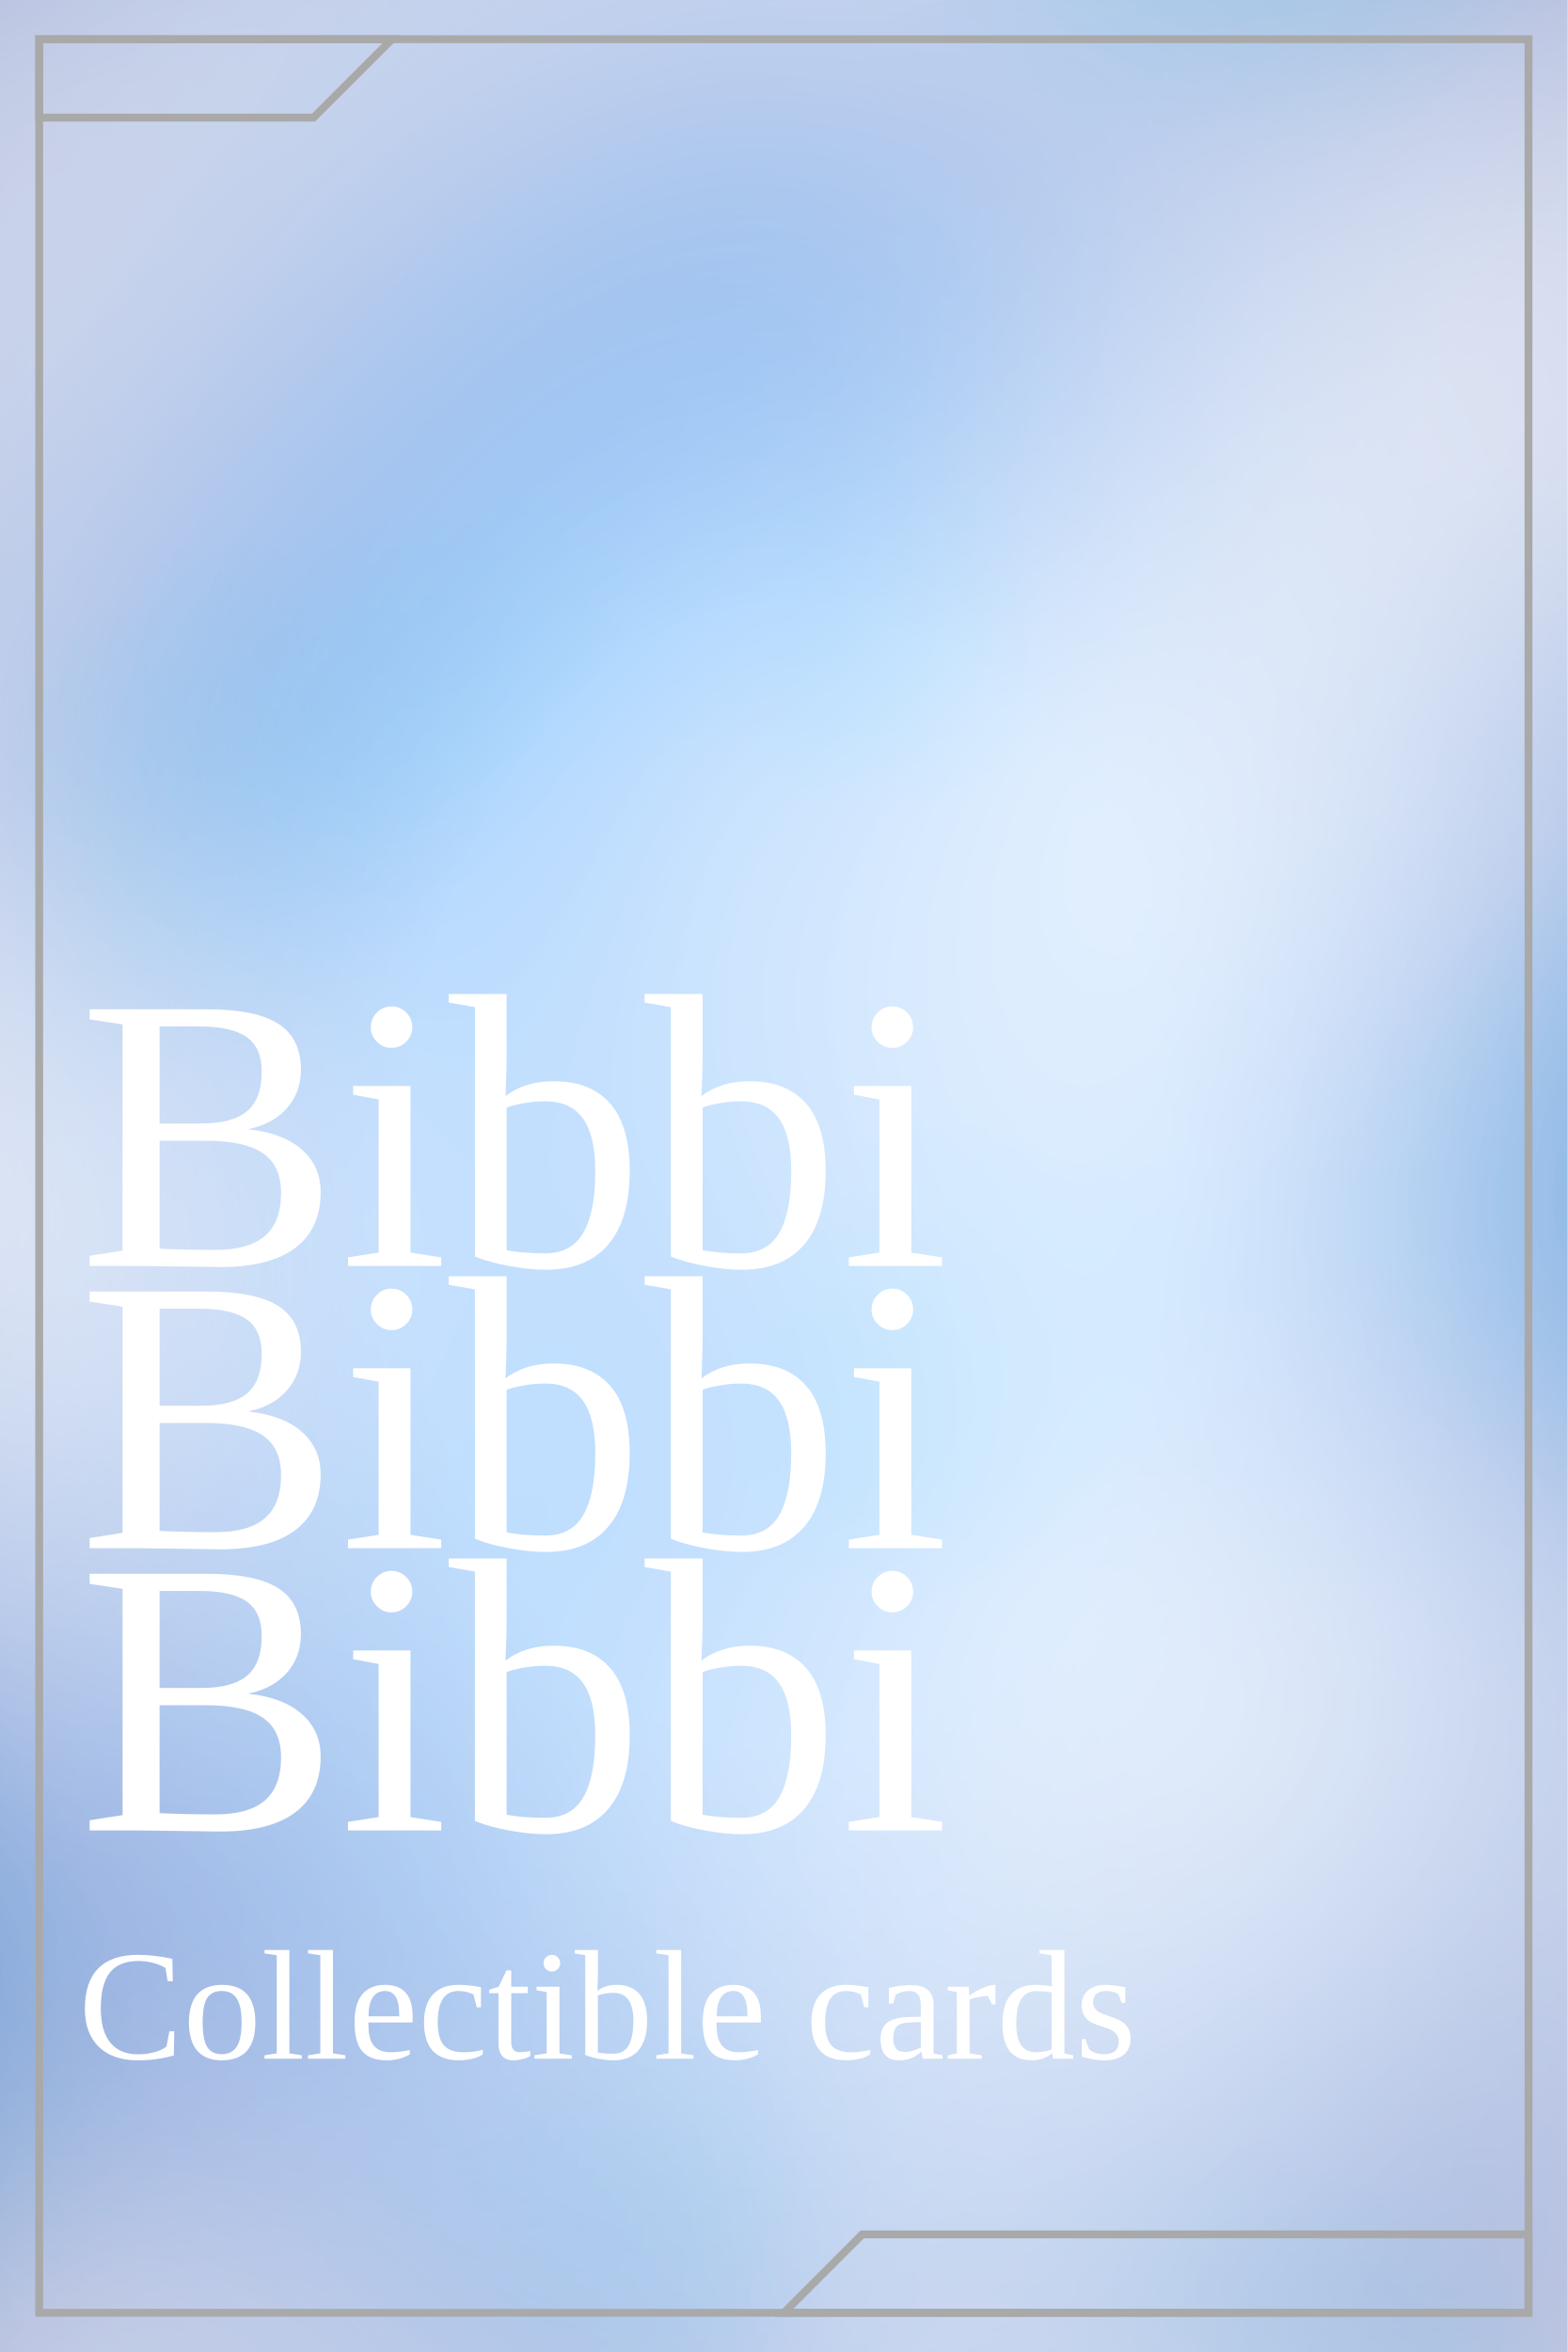
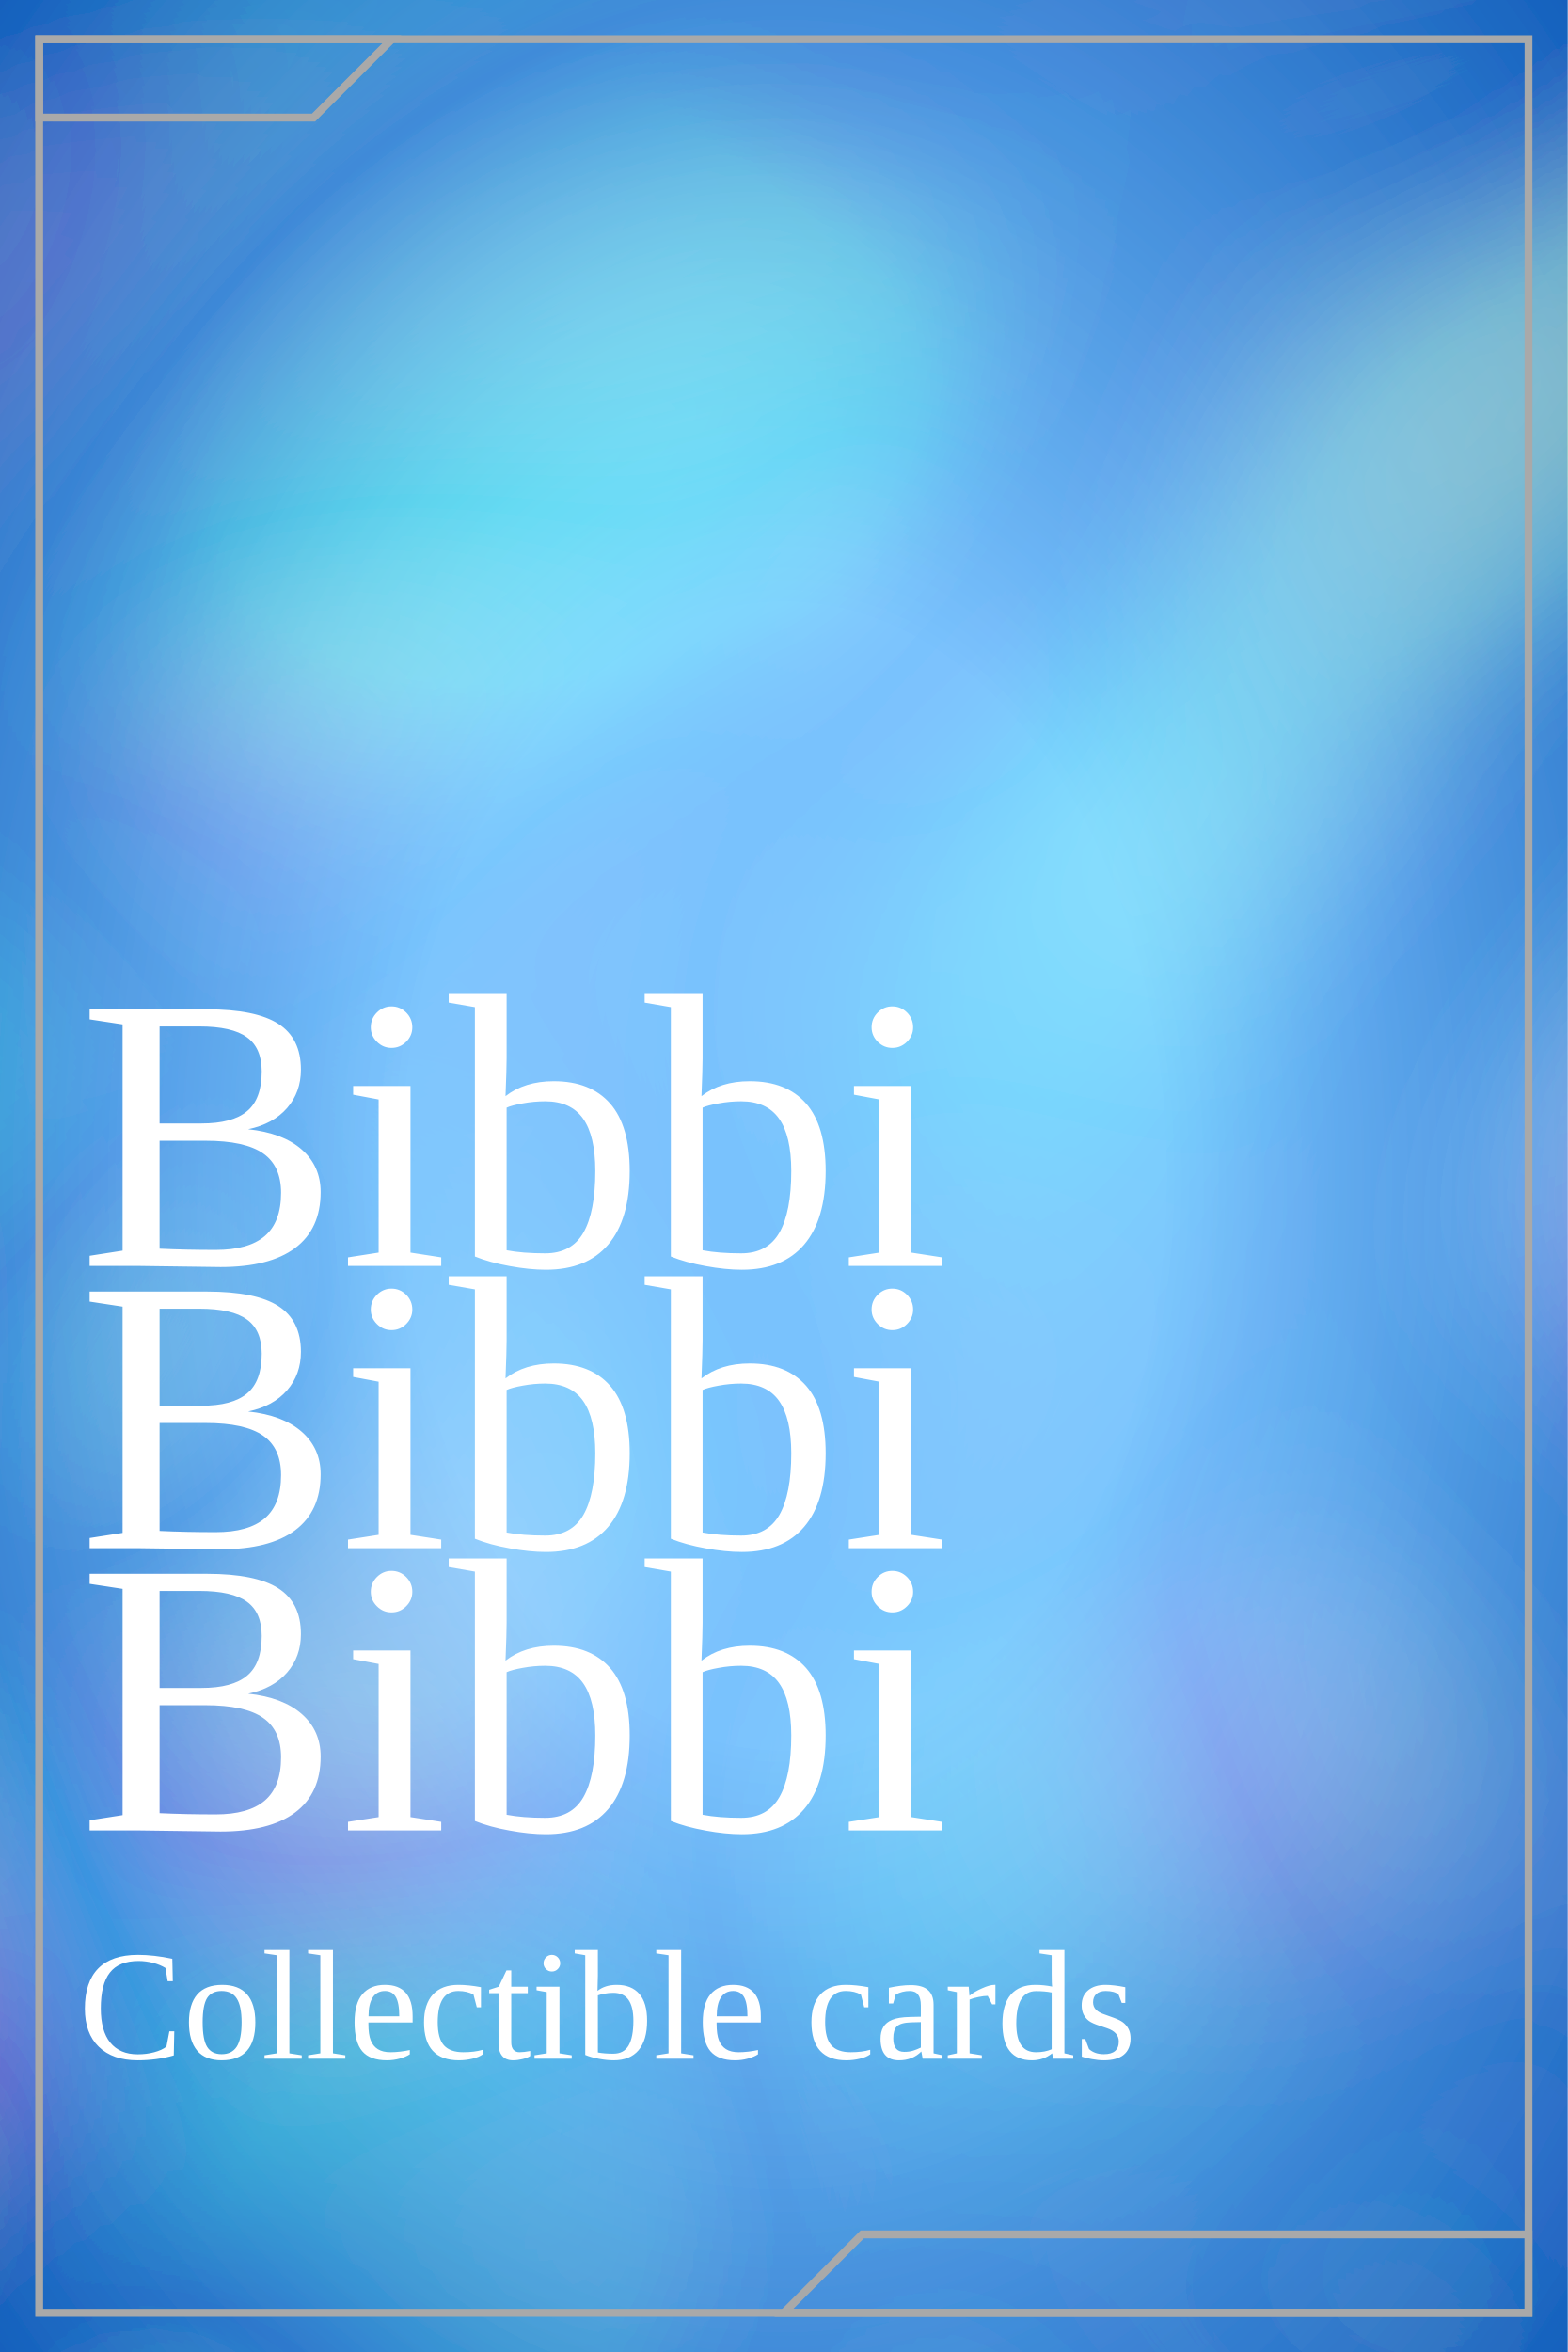
<svg xmlns="http://www.w3.org/2000/svg" width="200" height="300">
  <defs>
    <radialGradient id="raregrad" cx="50%" cy="50%" r="80%" fx="50%" fy="50%">
      <stop offset="30%" stop-color="rgb(121, 194, 253)" />
      <stop offset="100%" stop-color="rgb(0, 76, 175)" />
    </radialGradient>
  </defs>
  <filter id="whoosh" x="0%" y="0%" width="100%" height="100%">
-     <feTurbulence result="turb" baseFrequency="0.01" type="fractalnoise" />
+     <feTurbulence result="turb" baseFrequency="0.01" />
    <feColorMatrix in="turb" type="hueRotate" values="0" result="cloud">
      <animate attributeName="values" from="0" to="360" dur="5s" repeatCount="indefinite" />
    </feColorMatrix>
    <feColorMatrix in="cloud" result="wispy" type="matrix" values="2 0 0 0 0                                        0 4 0 0 0                                        0 0 3 0 0                                        0 0 0 1 0" />
    <feGaussianBlur in="wispy" stdDeviation="0" result="out2">
      <animate attributeName="stdDeviation" values="0;5;0" dur="1s" repeatCount="indefinite" />
    </feGaussianBlur>
    <feBlend mode="screen" in="SourceGraphic" in2="out2" />
  </filter>
  <rect width="100%" height="100%" fill="url(#raregrad)" filter="url(#whoosh)">
    </rect>
  <text x="10" y="50%" font-size="50" fill="white" text-anchor="left" dominant-baseline="middle">
        Bibbi
    </text>
  <text x="10" y="62%" font-size="50" fill="white" text-anchor="left" dominant-baseline="middle">
        Bibbi
    </text>
  <text x="10" y="74%" font-size="50" fill="white" text-anchor="left" dominant-baseline="middle">
        Bibbi
    </text>
  <text x="10" y="86%" font-size="20" fill="white" text-anchor="left" dominant-baseline="middle">
        Collectible cards
    </text>
  <polygon points="5,5 195,5 195,295 5,295" fill="none" stroke="darkgrey" />
  <polygon points="5,5 50,5 40,15 5,15" fill="none" stroke="darkgrey" />
  <polygon points="195,295 100,295 110,285 195,285" fill="none" stroke="darkgrey" />
</svg>
